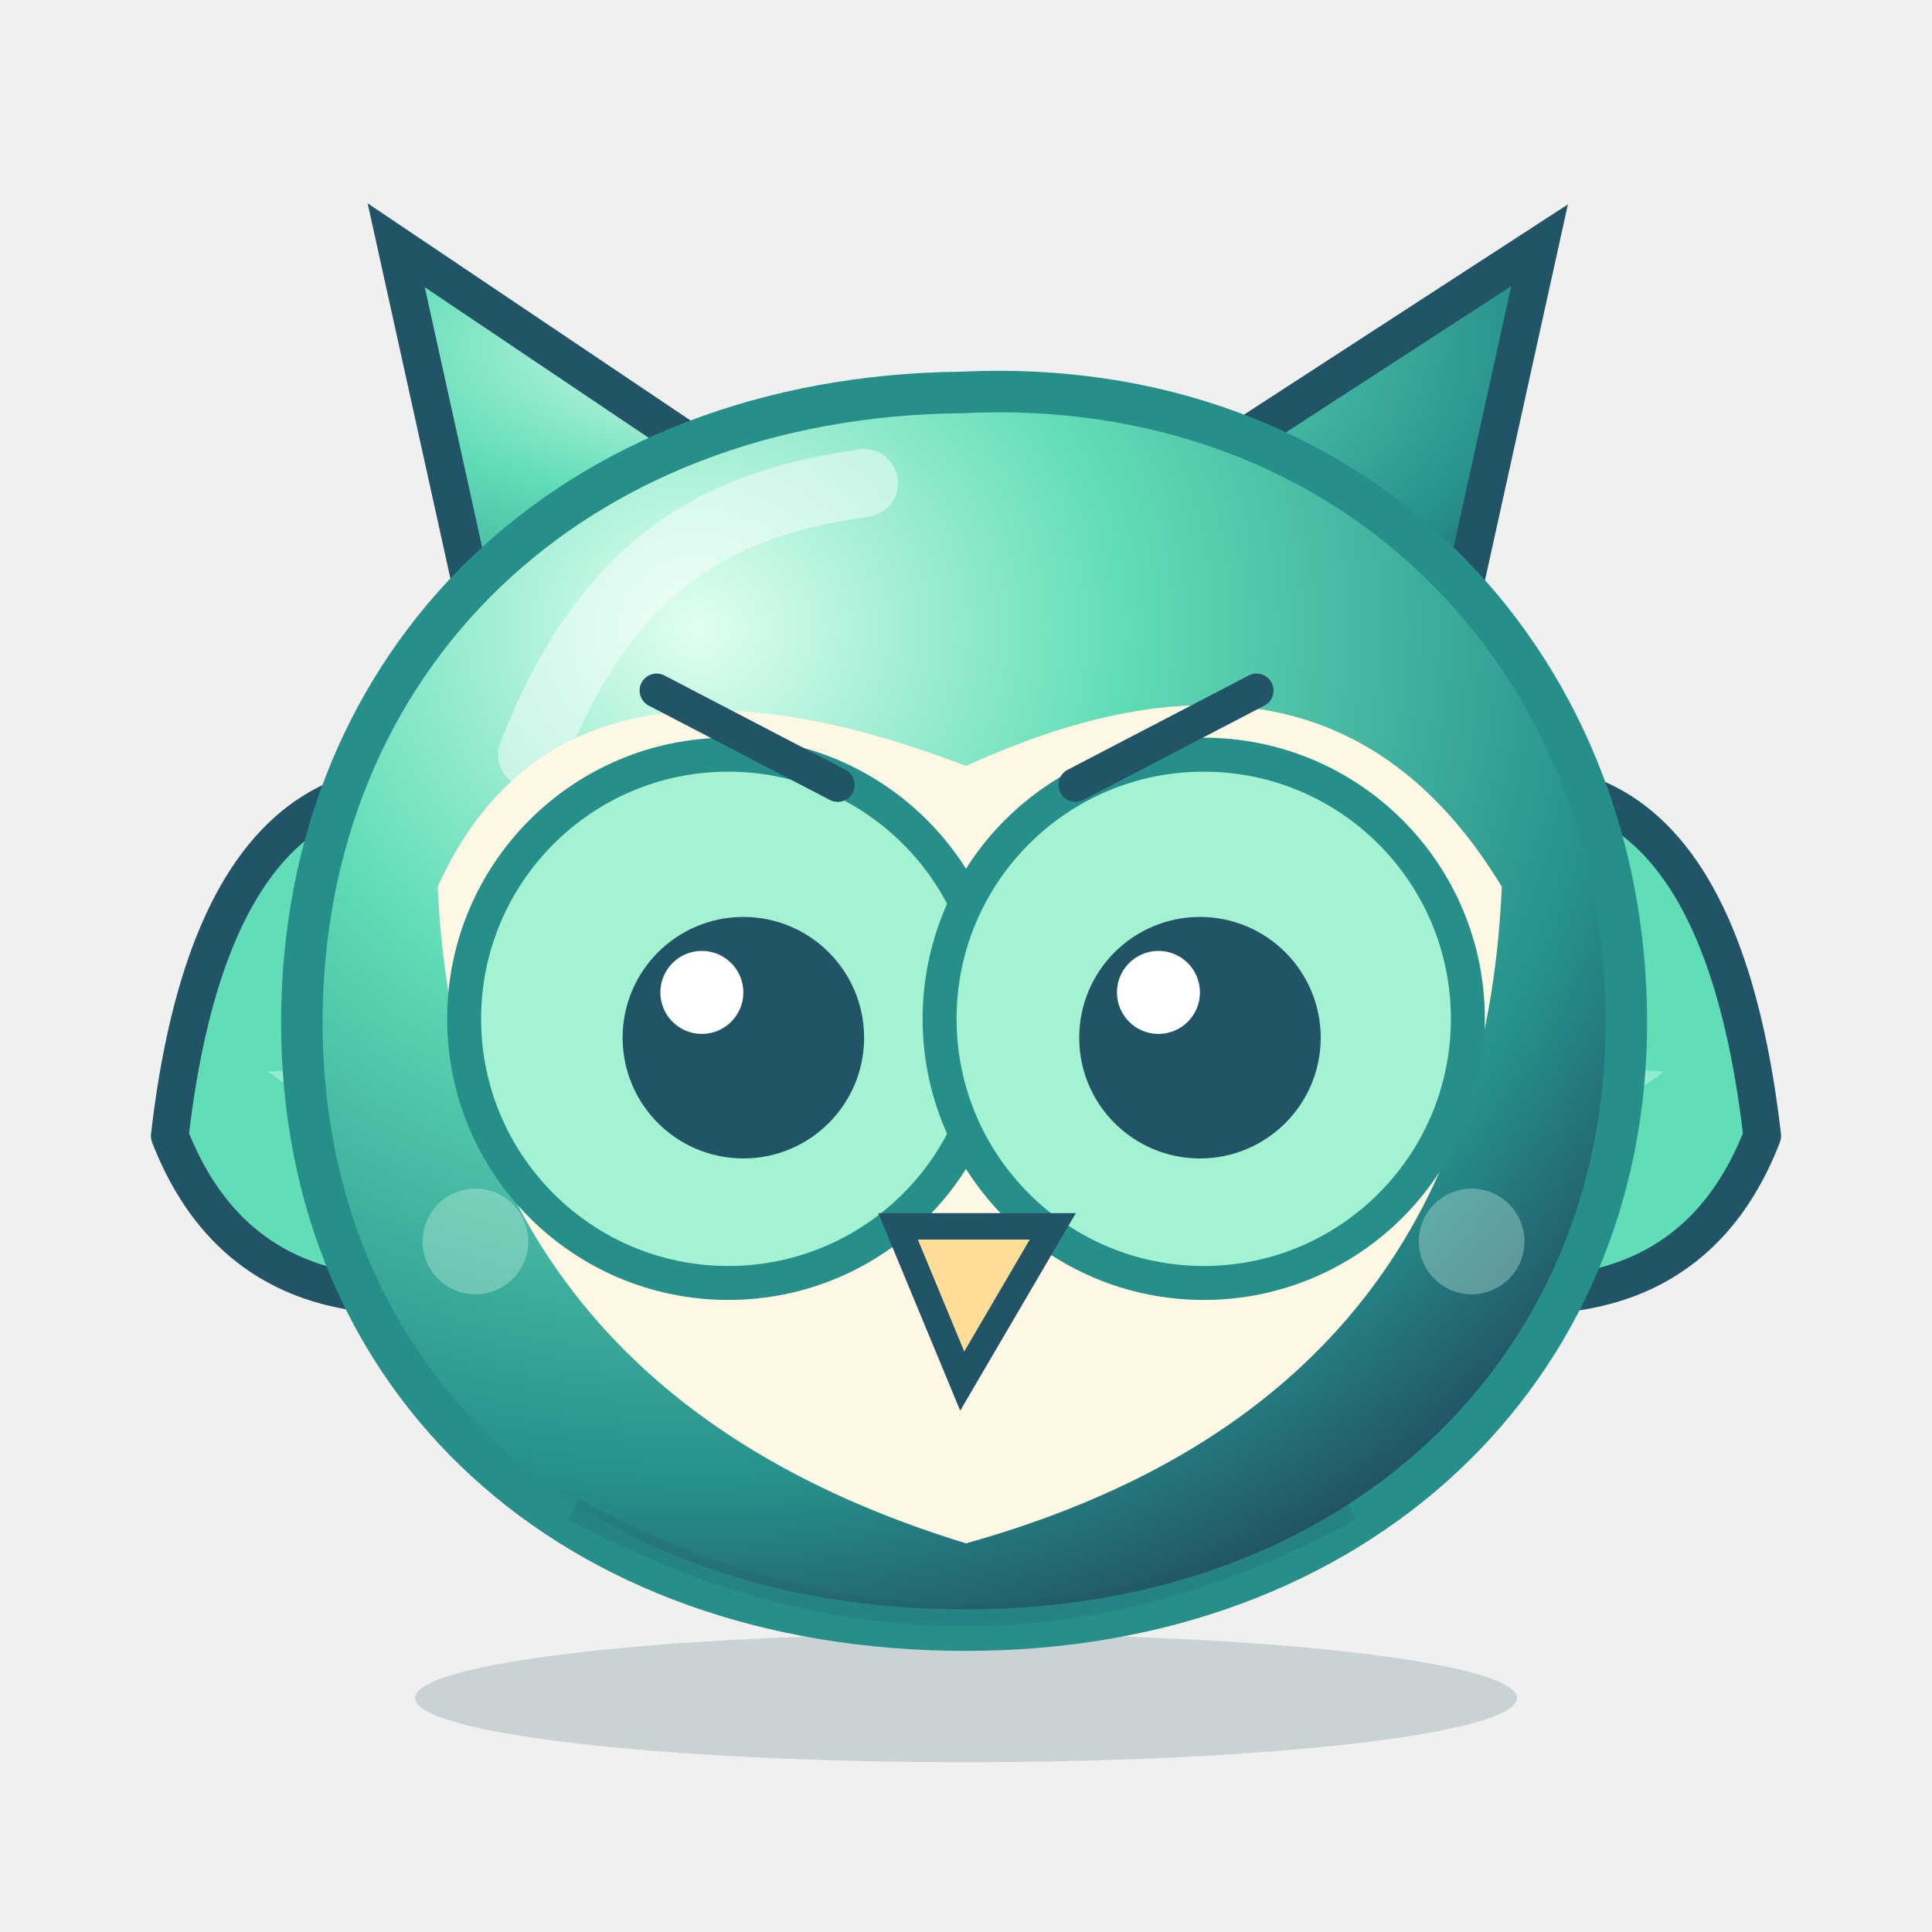
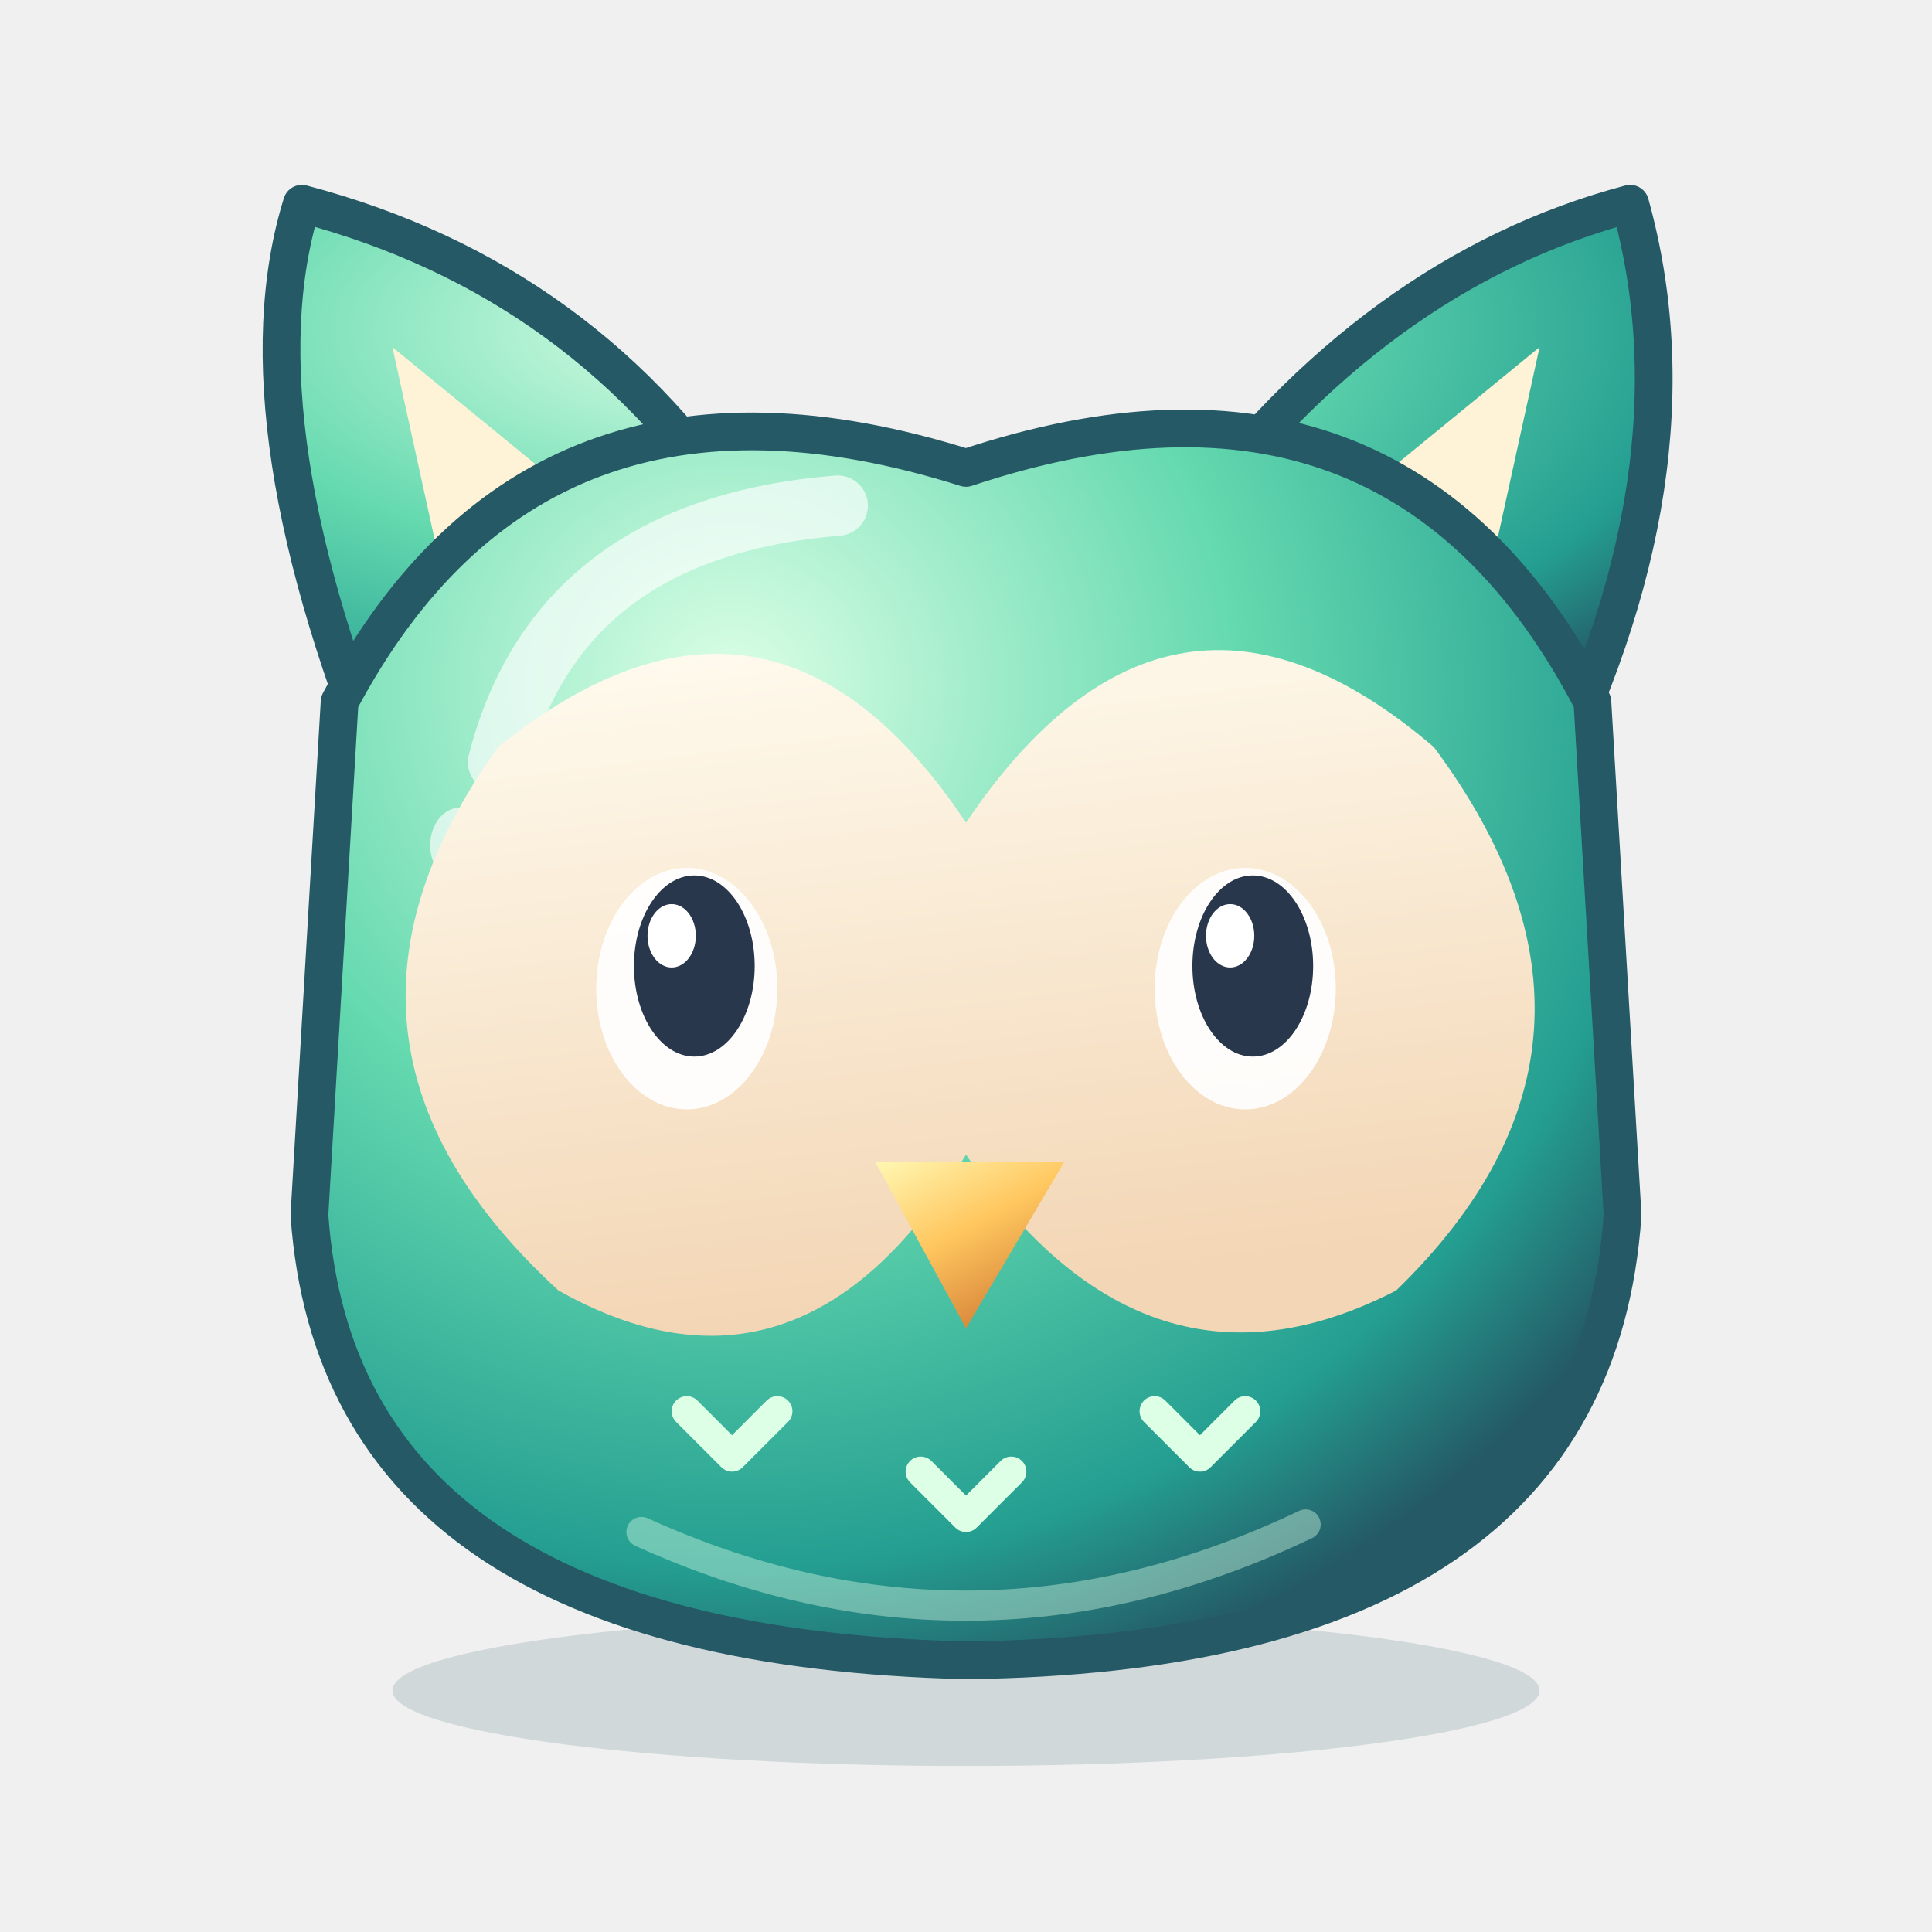
- <svg xmlns="http://www.w3.org/2000/svg" width="256" height="256" viewBox="0 0 512 512">
+ <svg xmlns="http://www.w3.org/2000/svg" width="256" height="256" viewBox="0 0 256 256">
  <defs>
-     <radialGradient id="coat" cx="30%" cy="19%" r="86%">
-       <stop stop-color="#E1FFF0" />
-       <stop offset=".37" stop-color="#61DDB7" />
-       <stop offset=".81" stop-color="#268F8A" />
-       <stop offset="1" stop-color="#225467" />
+     <radialGradient id="body" cx=".32" cy=".21" r=".85">
+       <stop stop-color="#DCFFE6" />
+       <stop offset=".46" stop-color="#64D9AF" />
+       <stop offset=".84" stop-color="#249E91" />
+       <stop offset="1" stop-color="#245965" />
    </radialGradient>
-     <radialGradient id="glow" cx="38%" cy="26%" r="68%">
-       <stop stop-color="#FFFFFF" stop-opacity=".34" />
-       <stop offset="1" stop-color="#FFFFFF" stop-opacity="0" />
-     </radialGradient>
+     <linearGradient id="cream" x2=".2" y2="1">
+       <stop stop-color="#FFFCF0" />
+       <stop offset="1" stop-color="#F3D6B5" />
+     </linearGradient>
+     <linearGradient id="gold" x2=".6" y2="1">
+       <stop stop-color="#FFF7B3" />
+       <stop offset=".5" stop-color="#FFC75F" />
+       <stop offset="1" stop-color="#D78338" />
+     </linearGradient>
  </defs>
-   <ellipse cx="256" cy="450" rx="146" ry="17" fill="#225467" opacity=".19" />
-   <path d="M135 201L105 65l113 76Q255 83 294 139L408 65l-30 136" fill="url(#coat)" stroke="#225467" stroke-width="10" />
-   <path d="M160 222Q60 171 45 301Q66 355 135 340" fill="#61DDB7" stroke="#225467" stroke-width="10" stroke-linejoin="round" />
-   <path d="M128 280l-57 4 39 28" fill="#A3F2D2" opacity=".75" />
-   <path d="M354 222Q452 171 467 301Q446 355 377 340" fill="#61DDB7" stroke="#225467" stroke-width="10" stroke-linejoin="round" />
-   <path d="M384 280l57 4-39 28" fill="#A3F2D2" opacity=".75" />
-   <path d="M255 104C358 99 431 174 431 271C431 363 360 432 256 432C151 432 80 366 80 271C80 175 151 105 255 104Z" fill="url(#coat)" stroke="#268F8A" stroke-width="11" />
-   <path d="M141 200C162 146 194 133 229 128" stroke="#FFFFFF" stroke-opacity=".48" stroke-width="18" fill="none" stroke-linecap="round" />
-   <path d="M157 220L165 214" stroke="#FFFFFF" stroke-width="8" stroke-linecap="round" opacity=".55" />
-   <path d="M116 235Q149 162 256 203Q352 159 398 235Q392 371 256 409Q122 368 116 235Z" fill="#FFF8E5" />
-   <circle cx="193" cy="270" r="70" fill="#A3F2D2" stroke="#268F8A" stroke-width="9" />
-   <circle cx="319" cy="270" r="70" fill="#A3F2D2" stroke="#268F8A" stroke-width="9" />
-   <circle cx="197" cy="275" r="32" fill="#225467" />
-   <circle cx="318" cy="275" r="32" fill="#225467" />
-   <circle cx="186" cy="263" r="11" fill="white" />
-   <circle cx="307" cy="263" r="11" fill="white" />
-   <path d="M238 325l17 41 24-41Z" fill="#FFDD96" stroke="#225467" stroke-width="7" />
-   <path d="M174 183l48 25m111-25-48 25" stroke="#225467" stroke-width="9" stroke-linecap="round" />
-   <path d="M152 400Q256 456 358 400" stroke="#225467" stroke-opacity=".18" stroke-width="6" fill="none" />
-   <circle cx="126" cy="329" r="14" fill="#E1FFF0" opacity=".32" />
-   <circle cx="390" cy="329" r="14" fill="#E1FFF0" opacity=".32" />
+   <ellipse cx="128" cy="224" rx="76" ry="10" fill="#245965" opacity=".16" />
+   <path d="M52 106Q31 56 40 27Q78 37 99 70 M157 70Q182 36 216 27Q226 63 204 106" fill="url(#body)" stroke="#245965" stroke-width="5" stroke-linecap="round" stroke-linejoin="round" />
+   <path d="M52 46L61 87L85 73 M171 73L195 87L204 46" fill="#FFF3D7" />
+   <path d="M128 62Q185 43 211 93L215 161Q211 219 128 220Q45 218 41 161L45 93Q71 44 128 62Z" fill="url(#body)" stroke="#245965" stroke-width="5" stroke-linecap="round" stroke-linejoin="round" />
+   <path d="M66 101Q74 70 111 67" fill="none" stroke="#FFFFFF" stroke-width="8" stroke-linecap="round" stroke-linejoin="round" opacity=".65" />
+   <ellipse cx="61" cy="112" rx="4" ry="5" fill="#FFFFFF" opacity=".65" />
+   <path d="M128 109Q102 70 66 99Q38 138 74 171Q106 189 128 153Q152 188 185 171Q219 138 190 99Q155 69 128 109Z" fill="url(#cream)" />
+   <ellipse cx="91" cy="131" rx="12" ry="16" fill="#FFFFFF" opacity=".92" />
+   <ellipse cx="92" cy="128" rx="8" ry="12" fill="#29374C" />
+   <ellipse cx="89" cy="124" rx="3.2" ry="4.2" fill="#FFFFFF" />
+   <ellipse cx="165" cy="131" rx="12" ry="16" fill="#FFFFFF" opacity=".92" />
+   <ellipse cx="166" cy="128" rx="8" ry="12" fill="#29374C" />
+   <ellipse cx="163" cy="124" rx="3.2" ry="4.2" fill="#FFFFFF" />
+   <path d="M116 154L128 176L141 154Z" fill="url(#gold)" />
+   <path d="M91 187l6 6 6-6" fill="none" stroke="#DCFFE6" stroke-width="4" stroke-linecap="round" stroke-linejoin="round" />
+   <path d="M122 195l6 6 6-6" fill="none" stroke="#DCFFE6" stroke-width="4" stroke-linecap="round" stroke-linejoin="round" />
+   <path d="M153 187l6 6 6-6" fill="none" stroke="#DCFFE6" stroke-width="4" stroke-linecap="round" stroke-linejoin="round" />
+   <path d="M85 203Q129 223 173 202" fill="none" stroke="#DCFFE6" stroke-width="4" stroke-linecap="round" stroke-linejoin="round" opacity=".4" />
</svg>
